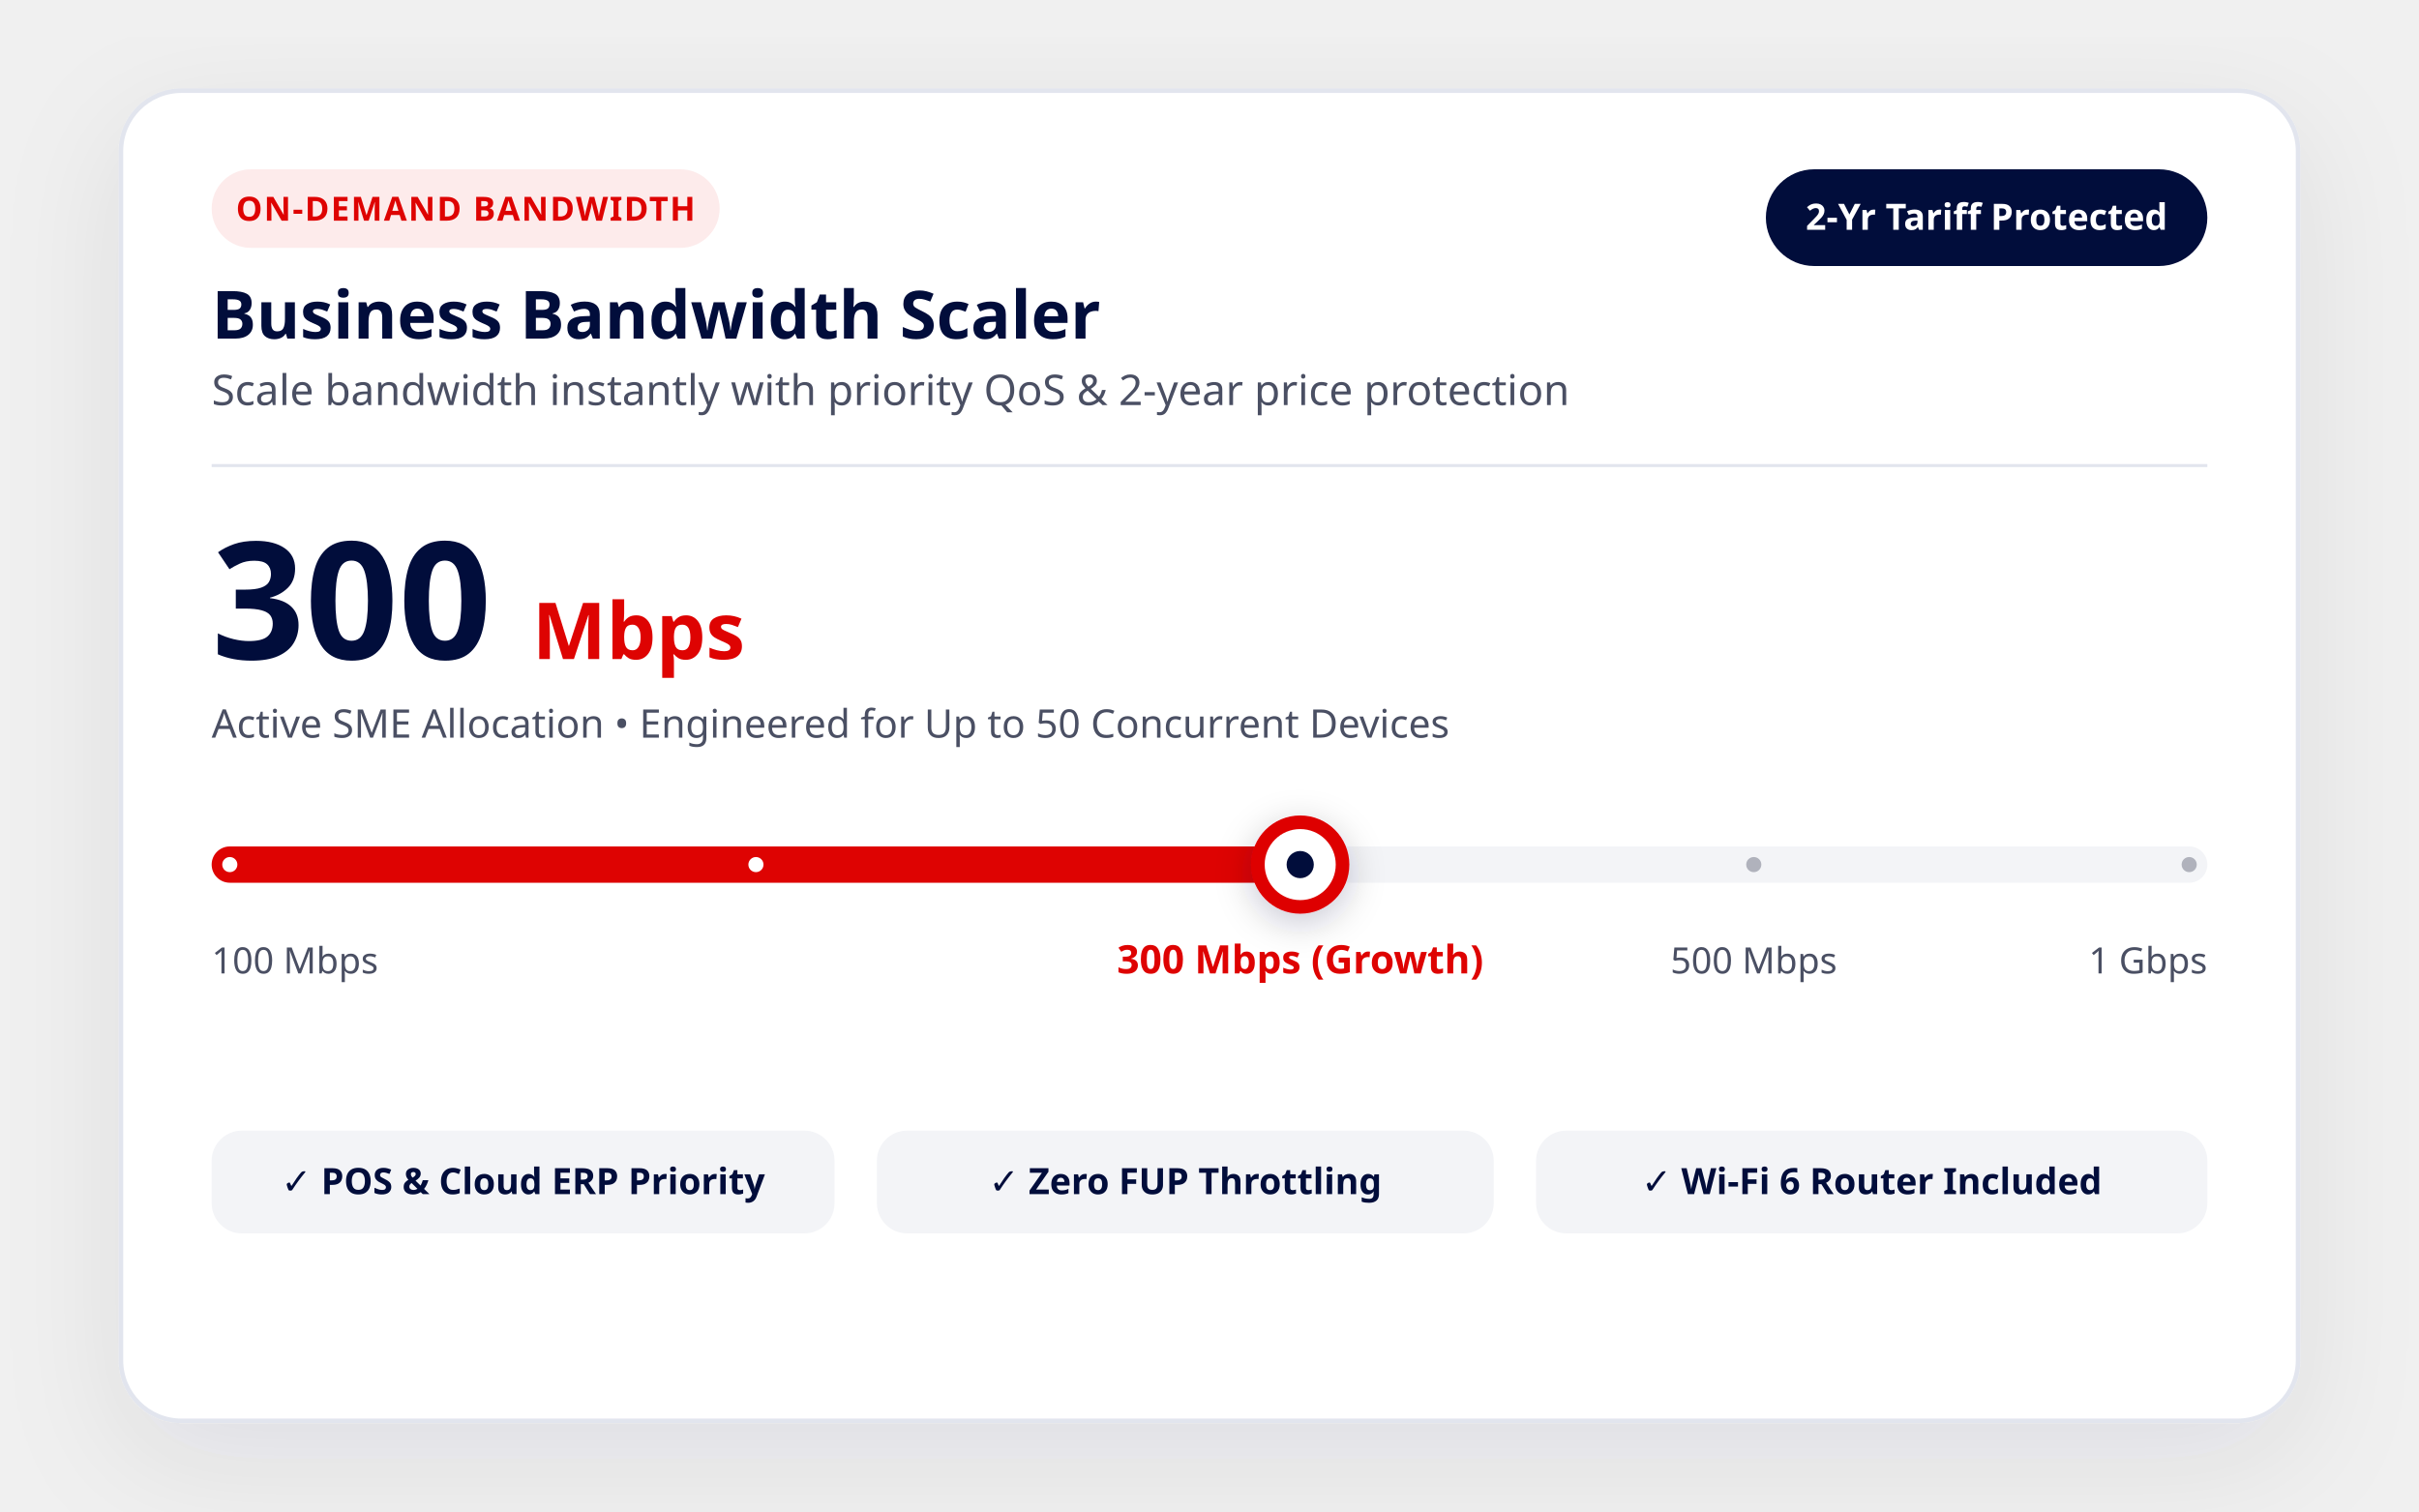
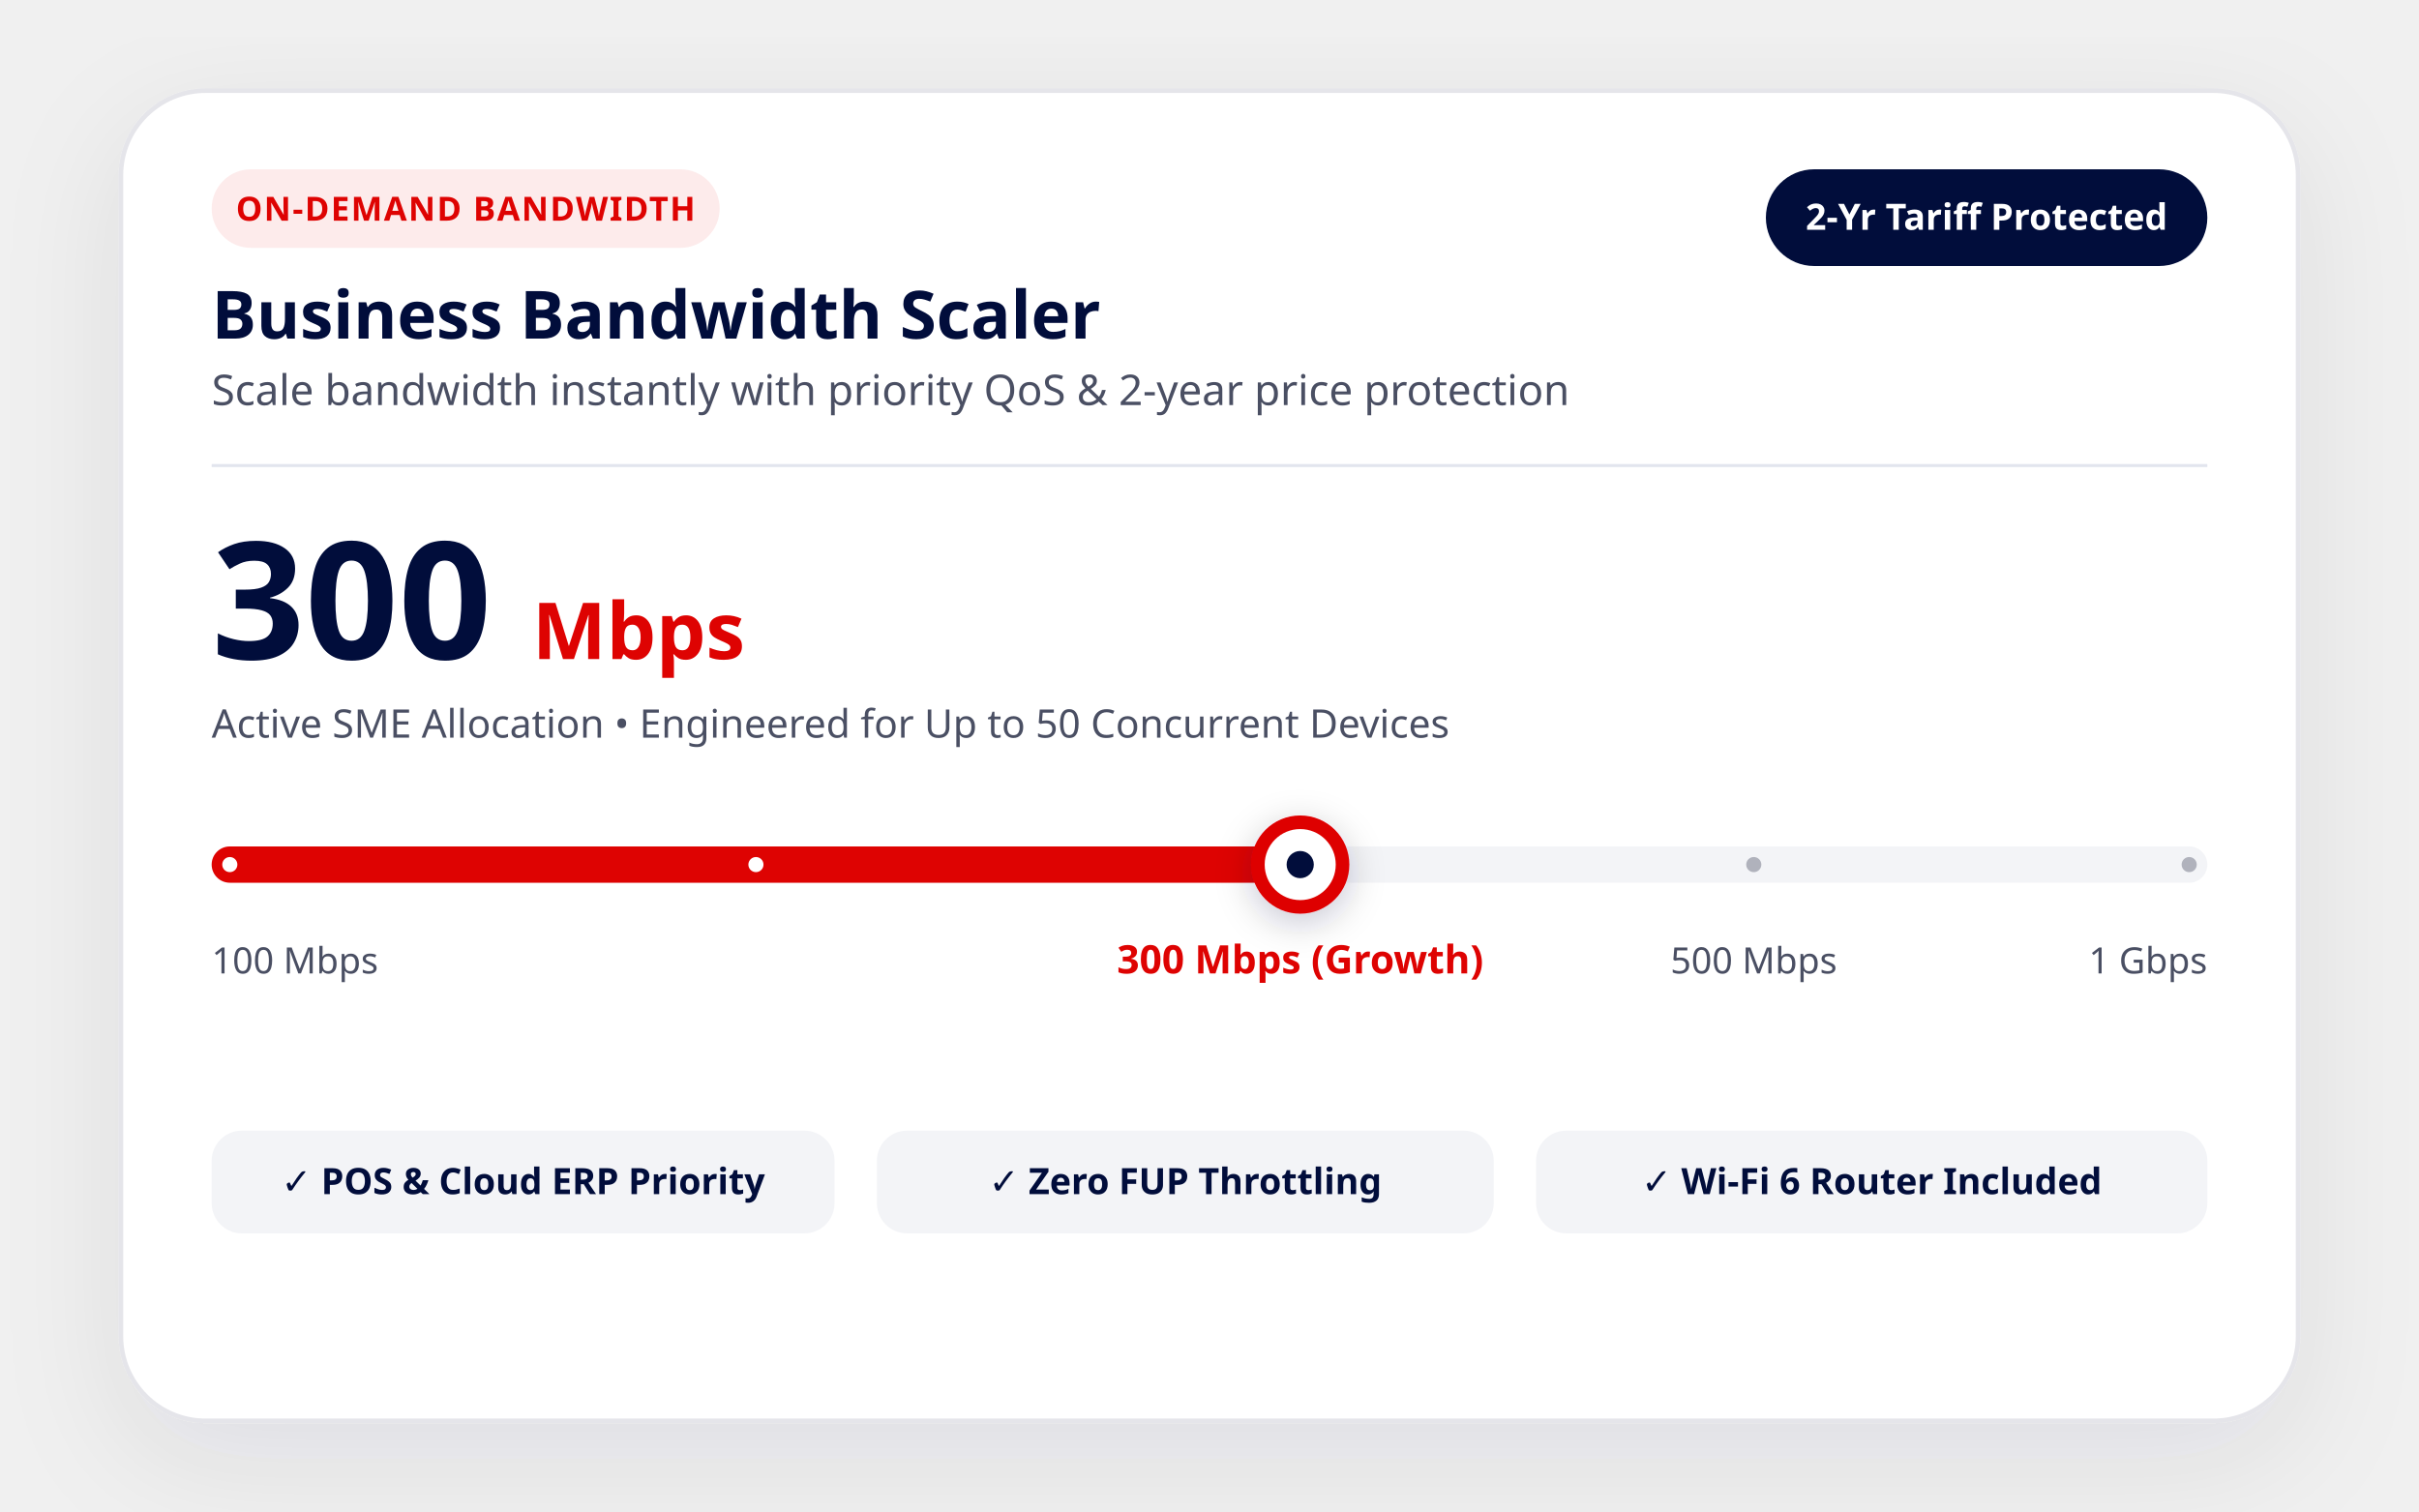
<svg xmlns="http://www.w3.org/2000/svg" viewBox="0 0 800 500" fill="none">
  <defs>
    <filter id="shadcnCardShadow" x="-10%" y="-10%" width="120%" height="125%" filterUnits="userSpaceOnUse">
      <feDropShadow dx="0" dy="12" stdDeviation="20" flood-color="#010D3B" flood-opacity="0.08" />
    </filter>
    <filter id="thumbShadow" x="-40%" y="-40%" width="180%" height="180%" filterUnits="userSpaceOnUse">
      <feDropShadow dx="0" dy="3" stdDeviation="6" flood-color="#010D3B" flood-opacity="0.22" />
    </filter>
  </defs>
-   <rect x="40" y="30" width="720" height="440" rx="20" fill="#FFFFFF" stroke="#E2E5EE" stroke-width="1.5" filter="url(#shadcnCardShadow)" />
+   <rect x="40" y="30" width="720" height="440" rx="28" fill="#FFFFFF" stroke="#E5E5EA" stroke-width="1.5" filter="url(#shadcnCardShadow)" />
  <rect x="70" y="56" width="168" height="26" rx="13" fill="#FDEBEB" />
  <text x="154" y="73" text-anchor="middle" font-family="Urbanist, system-ui, sans-serif" font-size="11" font-weight="600" fill="#DE0302" letter-spacing="0.5">ON-DEMAND BANDWIDTH</text>
  <text x="70" y="112" font-family="Urbanist, system-ui, sans-serif" font-size="22" font-weight="600" fill="#010D3B">Business Bandwidth Scaler</text>
  <text x="70" y="134" font-family="Urbanist, system-ui, sans-serif" font-size="14" font-weight="400" fill="#4A4F63">Scale bandwidth instantly with priority QoS &amp; 2-year price protection</text>
  <rect x="584" y="56" width="146" height="32" rx="16" fill="#010D3B" />
  <text x="657" y="76" text-anchor="middle" font-family="Urbanist, system-ui, sans-serif" font-size="12" font-weight="600" fill="#FFFFFF">2-Yr Tariff Protected</text>
  <line x1="70" y1="154" x2="730" y2="154" stroke="#E2E5EE" stroke-width="1" />
  <text x="70" y="218" font-family="Urbanist, system-ui, sans-serif" font-size="54" font-weight="700" fill="#010D3B">300</text>
  <text x="176" y="218" font-family="Urbanist, system-ui, sans-serif" font-size="26" font-weight="600" fill="#DE0302">Mbps</text>
  <text x="70" y="244" font-family="Urbanist, system-ui, sans-serif" font-size="13" font-weight="500" fill="#4A4F63">Active SME Allocation  •  Engineered for Up to 50 Concurrent Devices</text>
  <rect x="70" y="280" width="660" height="12" rx="6" fill="#F3F4F7" />
  <rect x="70" y="280" width="360" height="12" rx="6" fill="#DE0302" />
  <circle cx="430" cy="286" r="14" fill="#FFFFFF" stroke="#DE0302" stroke-width="4.5" filter="url(#thumbShadow)" />
  <circle cx="430" cy="286" r="4.5" fill="#010D3B" />
  <circle cx="76" cy="286" r="2.5" fill="#FFFFFF" />
  <circle cx="250" cy="286" r="2.5" fill="#FFFFFF" />
  <circle cx="430" cy="286" r="2" fill="#FFFFFF" opacity="0" />
  <circle cx="580" cy="286" r="2.5" fill="#4A4F63" opacity="0.4" />
  <circle cx="724" cy="286" r="2.5" fill="#4A4F63" opacity="0.4" />
  <text x="70" y="322" font-family="Urbanist, system-ui, sans-serif" font-size="12" font-weight="500" fill="#4A4F63">100 Mbps</text>
  <text x="430" y="322" text-anchor="middle" font-family="Urbanist, system-ui, sans-serif" font-size="13" font-weight="700" fill="#DE0302">300 Mbps (Growth)</text>
  <text x="580" y="322" text-anchor="middle" font-family="Urbanist, system-ui, sans-serif" font-size="12" font-weight="500" fill="#4A4F63">500 Mbps</text>
  <text x="730" y="322" text-anchor="end" font-family="Urbanist, system-ui, sans-serif" font-size="12" font-weight="500" fill="#4A4F63">1 Gbps</text>
  <rect x="70" y="374" width="206" height="34" rx="10" fill="#F3F4F7" />
  <text x="173" y="395" text-anchor="middle" font-family="Urbanist, system-ui, sans-serif" font-size="12" font-weight="600" fill="#010D3B">✓ POS &amp; Cloud ERP Priority</text>
  <rect x="290" y="374" width="204" height="34" rx="10" fill="#F3F4F7" />
  <text x="392" y="395" text-anchor="middle" font-family="Urbanist, system-ui, sans-serif" font-size="12" font-weight="600" fill="#010D3B">✓ Zero FUP Throttling</text>
  <rect x="508" y="374" width="222" height="34" rx="10" fill="#F3F4F7" />
  <text x="619" y="395" text-anchor="middle" font-family="Urbanist, system-ui, sans-serif" font-size="12" font-weight="600" fill="#010D3B">✓ Wi-Fi 6 Router Included</text>
</svg>
